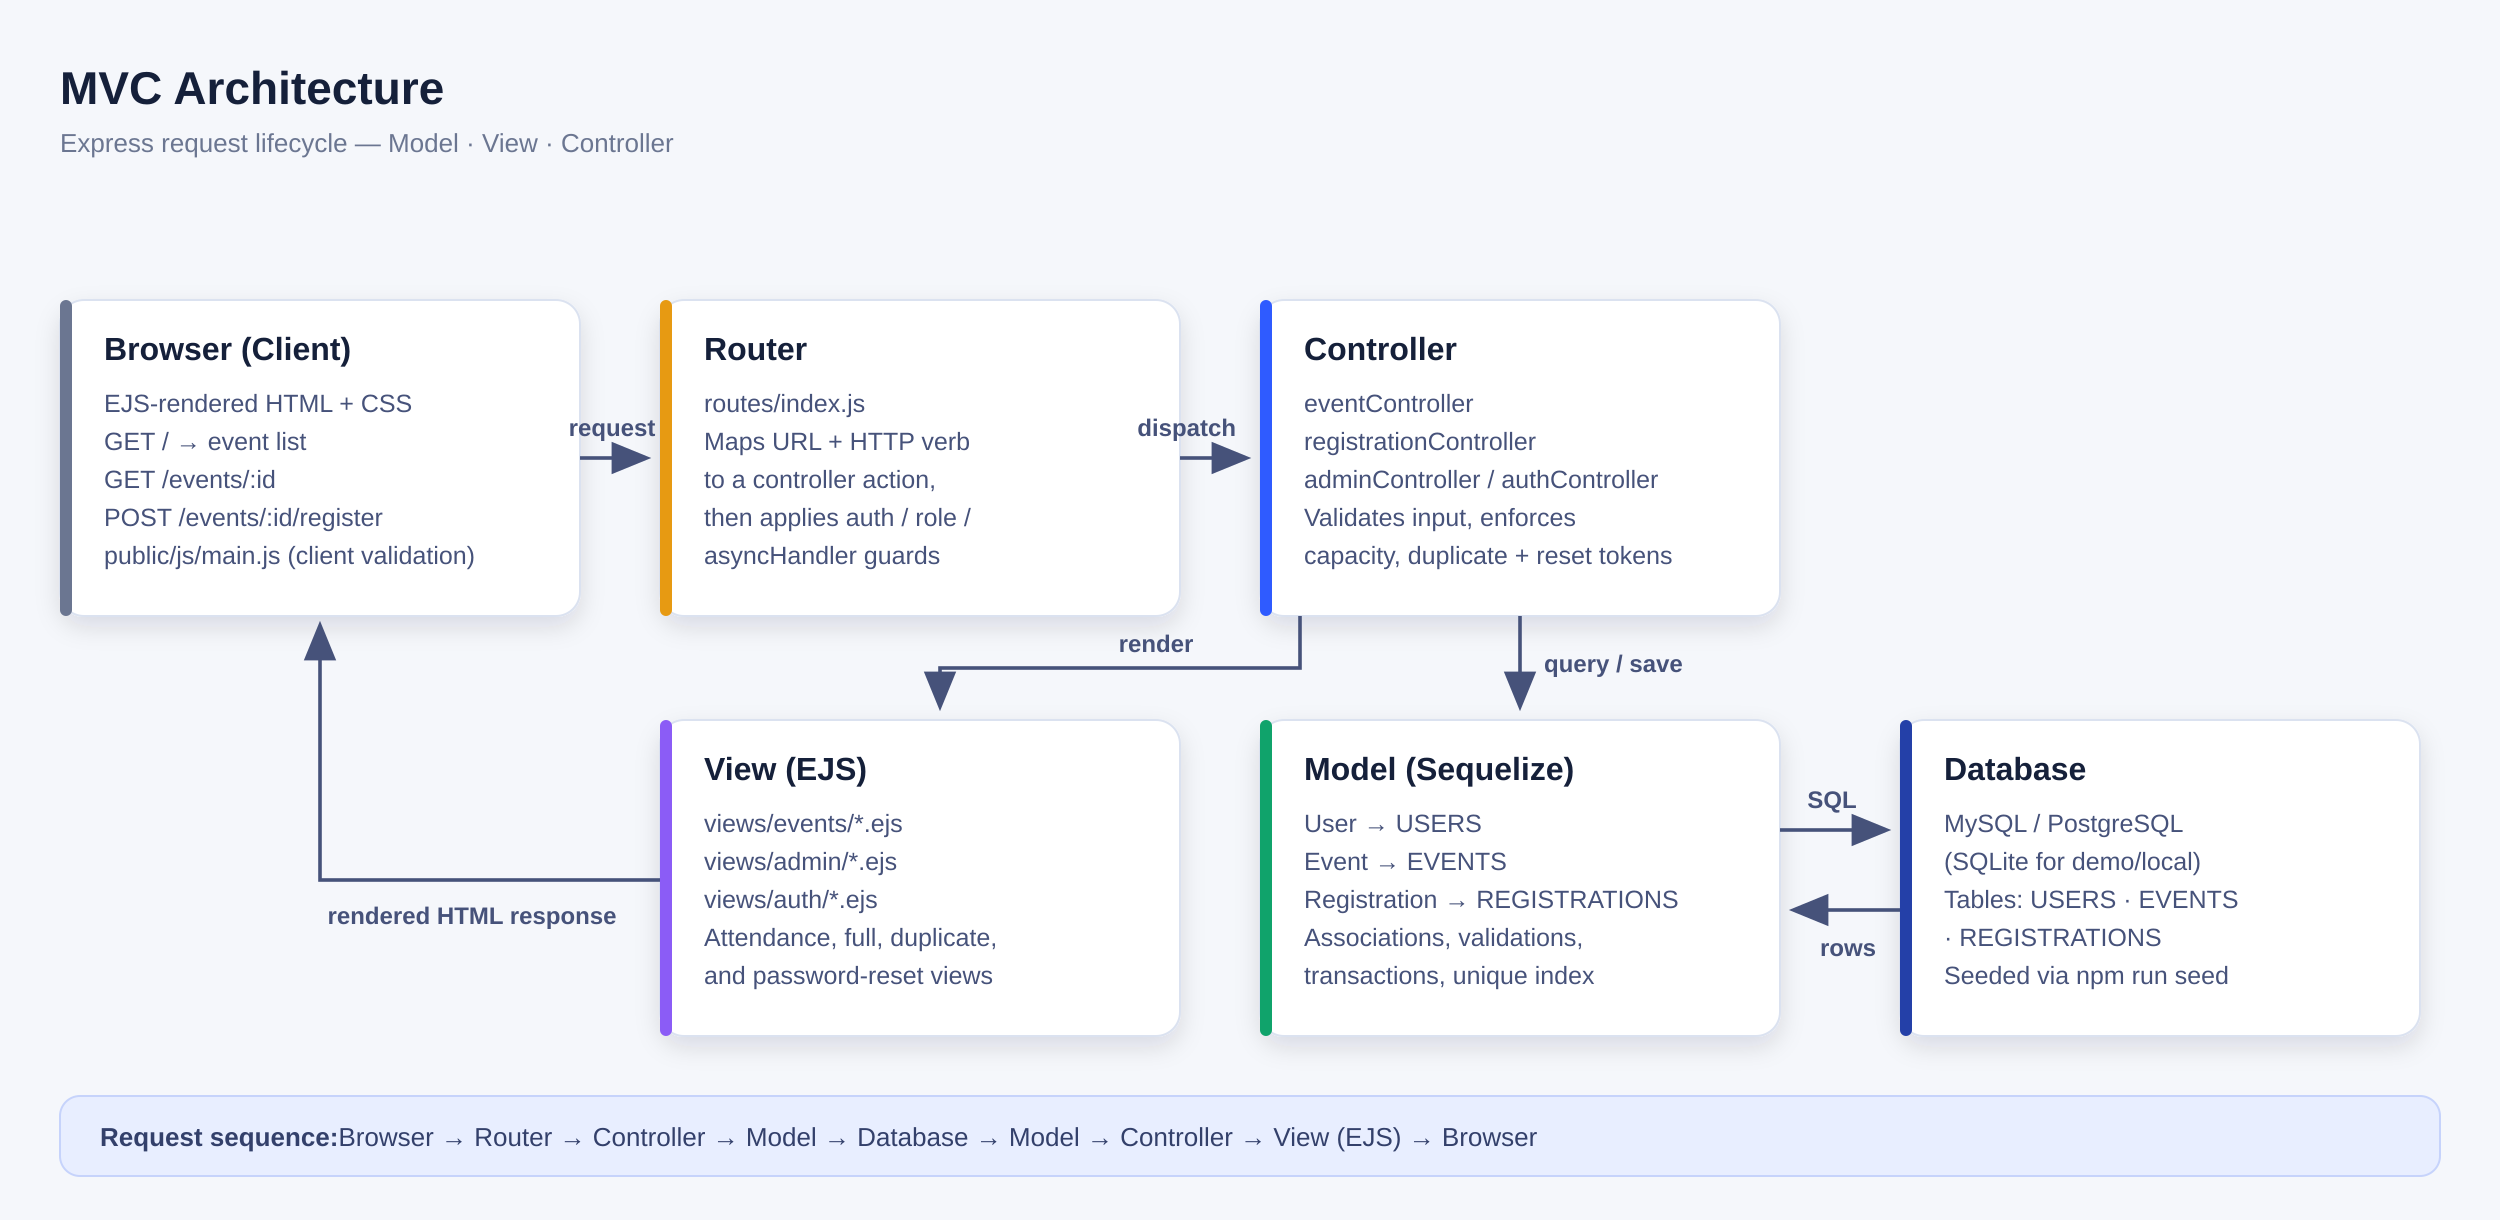
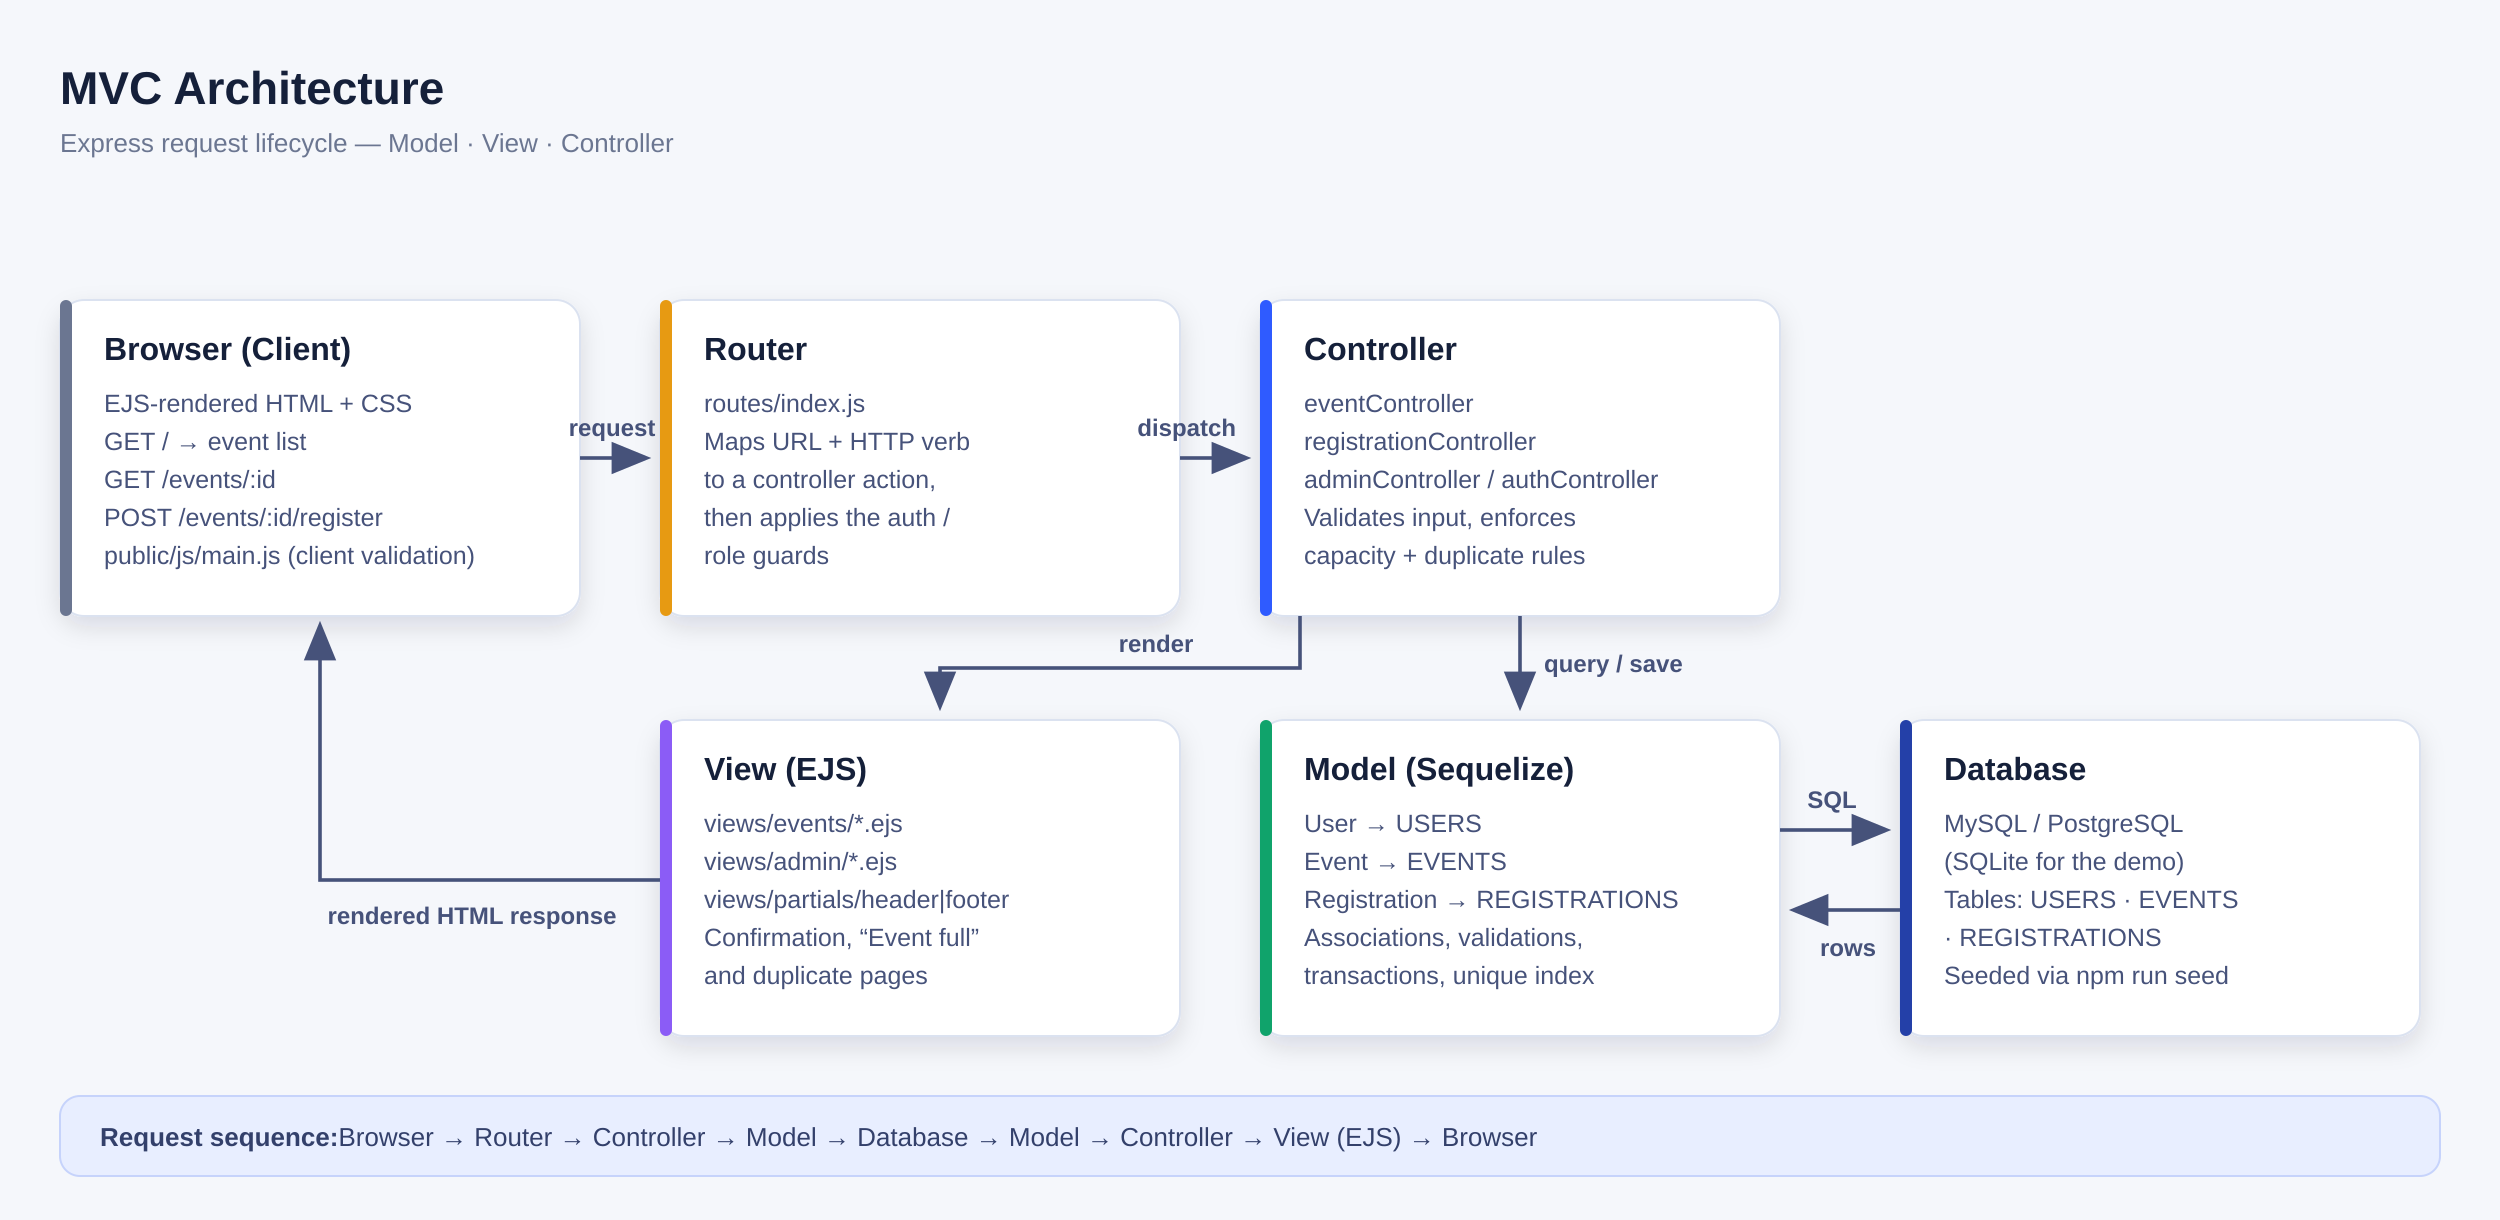
<svg xmlns="http://www.w3.org/2000/svg" viewBox="0 0 1250 610" width="1250" height="610" font-family="'Segoe UI',Arial,Helvetica,sans-serif">
  <defs>
    <style>.t{fill:#15203a;font-size:16px;font-weight:700}.s{fill:#46527a;font-size:12.5px}.h1{fill:#15203a;font-size:23px;font-weight:700}.sub{fill:#6b7691;font-size:13px}.lab{fill:#46527a;font-size:12px;font-weight:600}.seq{fill:#33406b;font-size:13px}</style>
    <marker id="a3" markerWidth="11" markerHeight="9" refX="9" refY="4.5" orient="auto">
      <path d="M0 0 L11 4.5 L0 9 z" fill="#46527a" />
    </marker>
    <filter id="sh3" x="-20%" y="-20%" width="140%" height="140%">
      <feDropShadow dx="0" dy="5" stdDeviation="6" flood-color="#15203a" flood-opacity="0.12" />
    </filter>
  </defs>
  <rect width="1250" height="610" fill="#f5f7fb" />
  <text class="h1" x="30" y="52">MVC Architecture</text>
  <text class="sub" x="30" y="76">Express request lifecycle — Model · View · Controller</text>
  <g filter="url(#sh3)">
    <rect x="30" y="150" width="260" height="158" rx="12" fill="#fff" stroke="#dbe2f0" />
  </g>
  <rect x="30" y="150" width="6" height="158" rx="3" fill="#6b7691" />
  <text class="t" x="52" y="180">Browser (Client)</text>
  <text class="s" x="52" y="206">EJS-rendered HTML + CSS</text>
-   <text class="s" x="52" y="225">GET  /  → event list</text>
+   <text class="s" x="52" y="225">GET  /                → event list</text>
  <text class="s" x="52" y="244">GET  /events/:id</text>
  <text class="s" x="52" y="263">POST /events/:id/register</text>
  <text class="s" x="52" y="282">public/js/main.js  (client validation)</text>
  <g filter="url(#sh3)">
    <rect x="330" y="150" width="260" height="158" rx="12" fill="#fff" stroke="#dbe2f0" />
  </g>
  <rect x="330" y="150" width="6" height="158" rx="3" fill="#e79a12" />
  <text class="t" x="352" y="180">Router</text>
  <text class="s" x="352" y="206">routes/index.js</text>
  <text class="s" x="352" y="225">Maps URL + HTTP verb</text>
  <text class="s" x="352" y="244">to a controller action,</text>
-   <text class="s" x="352" y="263">then applies auth / role /</text>
-   <text class="s" x="352" y="282">asyncHandler guards</text>
+   <text class="s" x="352" y="263">then applies the auth /</text>
+   <text class="s" x="352" y="282">role guards</text>
  <g filter="url(#sh3)">
    <rect x="630" y="150" width="260" height="158" rx="12" fill="#fff" stroke="#dbe2f0" />
  </g>
  <rect x="630" y="150" width="6" height="158" rx="3" fill="#2f5bff" />
  <text class="t" x="652" y="180">Controller</text>
  <text class="s" x="652" y="206">eventController</text>
  <text class="s" x="652" y="225">registrationController</text>
  <text class="s" x="652" y="244">adminController / authController</text>
  <text class="s" x="652" y="263">Validates input, enforces</text>
-   <text class="s" x="652" y="282">capacity, duplicate + reset tokens</text>
+   <text class="s" x="652" y="282">capacity + duplicate rules</text>
  <g filter="url(#sh3)">
    <rect x="630" y="360" width="260" height="158" rx="12" fill="#fff" stroke="#dbe2f0" />
  </g>
  <rect x="630" y="360" width="6" height="158" rx="3" fill="#10a36b" />
  <text class="t" x="652" y="390">Model (Sequelize)</text>
  <text class="s" x="652" y="416">User   → USERS</text>
  <text class="s" x="652" y="435">Event  → EVENTS</text>
  <text class="s" x="652" y="454">Registration → REGISTRATIONS</text>
  <text class="s" x="652" y="473">Associations, validations,</text>
  <text class="s" x="652" y="492">transactions, unique index</text>
  <g filter="url(#sh3)">
    <rect x="950" y="360" width="260" height="158" rx="12" fill="#fff" stroke="#dbe2f0" />
  </g>
  <rect x="950" y="360" width="6" height="158" rx="3" fill="#2440a8" />
  <text class="t" x="972" y="390">Database</text>
  <text class="s" x="972" y="416">MySQL / PostgreSQL</text>
-   <text class="s" x="972" y="435">(SQLite for demo/local)</text>
+   <text class="s" x="972" y="435">(SQLite for the demo)</text>
  <text class="s" x="972" y="454">Tables: USERS · EVENTS</text>
  <text class="s" x="972" y="473">· REGISTRATIONS</text>
  <text class="s" x="972" y="492">Seeded via npm run seed</text>
  <g filter="url(#sh3)">
    <rect x="330" y="360" width="260" height="158" rx="12" fill="#fff" stroke="#dbe2f0" />
  </g>
  <rect x="330" y="360" width="6" height="158" rx="3" fill="#8b5cf6" />
  <text class="t" x="352" y="390">View (EJS)</text>
  <text class="s" x="352" y="416">views/events/*.ejs</text>
  <text class="s" x="352" y="435">views/admin/*.ejs</text>
-   <text class="s" x="352" y="454">views/auth/*.ejs</text>
-   <text class="s" x="352" y="473">Attendance, full, duplicate,</text>
-   <text class="s" x="352" y="492">and password-reset views</text>
+   <text class="s" x="352" y="454">views/partials/header|footer</text>
+   <text class="s" x="352" y="473">Confirmation, “Event full”</text>
+   <text class="s" x="352" y="492">and duplicate pages</text>
  <path d="M290 229 L322 229" fill="none" stroke="#46527a" stroke-width="1.8" marker-end="url(#a3)" />
  <text class="lab" x="306" y="218" text-anchor="middle">request</text>
  <path d="M590 229 L622 229" fill="none" stroke="#46527a" stroke-width="1.8" marker-end="url(#a3)" />
  <text class="lab" x="618" y="218" text-anchor="end">dispatch</text>
  <path d="M760 308 L760 352" fill="none" stroke="#46527a" stroke-width="1.8" marker-end="url(#a3)" />
  <text class="lab" x="772" y="336" text-anchor="start">query / save</text>
  <path d="M890 415 L942 415" fill="none" stroke="#46527a" stroke-width="1.8" marker-end="url(#a3)" />
  <text class="lab" x="916" y="404" text-anchor="middle">SQL</text>
  <path d="M950 455 L898 455" fill="none" stroke="#46527a" stroke-width="1.8" marker-end="url(#a3)" />
  <text class="lab" x="924" y="478" text-anchor="middle">rows</text>
  <path d="M650 308 L650 334 L470 334 L470 352" fill="none" stroke="#46527a" stroke-width="1.8" marker-end="url(#a3)" />
  <text class="lab" x="578" y="326" text-anchor="middle">render</text>
  <path d="M330 440 L160 440 L160 314" fill="none" stroke="#46527a" stroke-width="1.8" marker-end="url(#a3)" />
  <text class="lab" x="236" y="462" text-anchor="middle">rendered HTML response</text>
  <rect x="30" y="548" width="1190" height="40" rx="10" fill="#e8eeff" stroke="#c6d3fb" />
  <text class="seq" x="50" y="573">
    <tspan font-weight="700">Request sequence:  </tspan>Browser → Router → Controller → Model → Database → Model → Controller → View (EJS) → Browser</text>
</svg>
